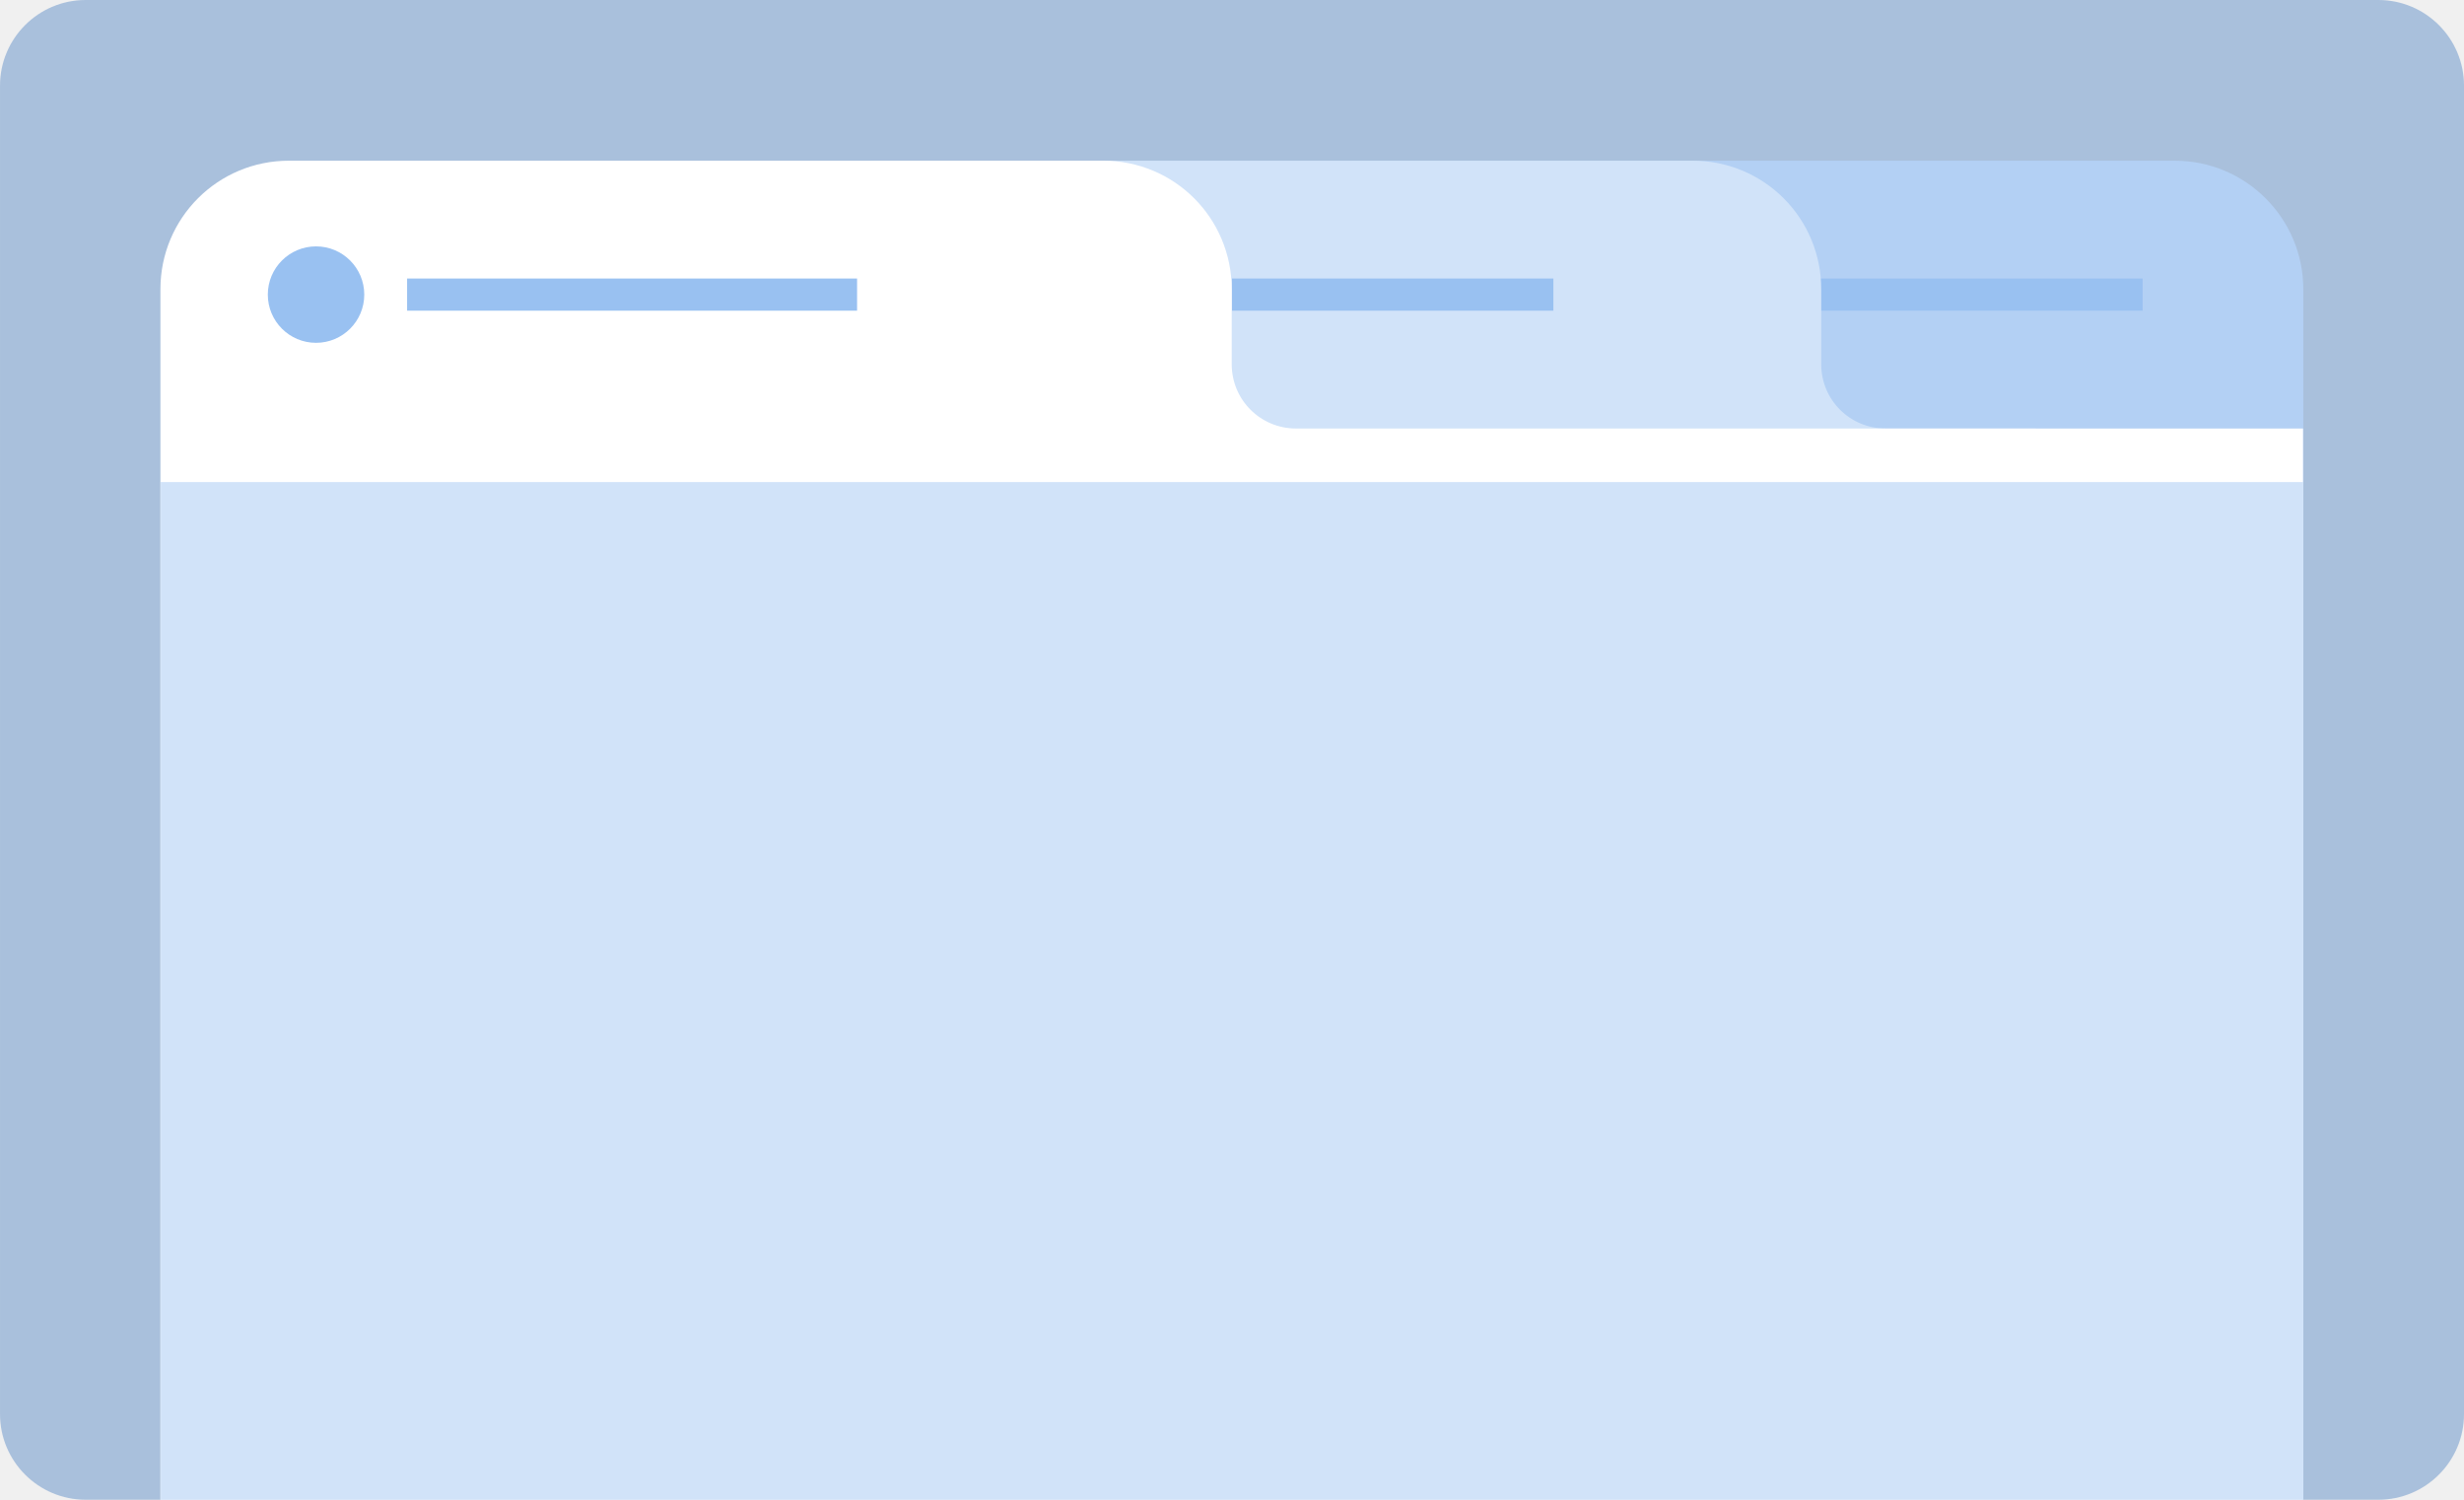
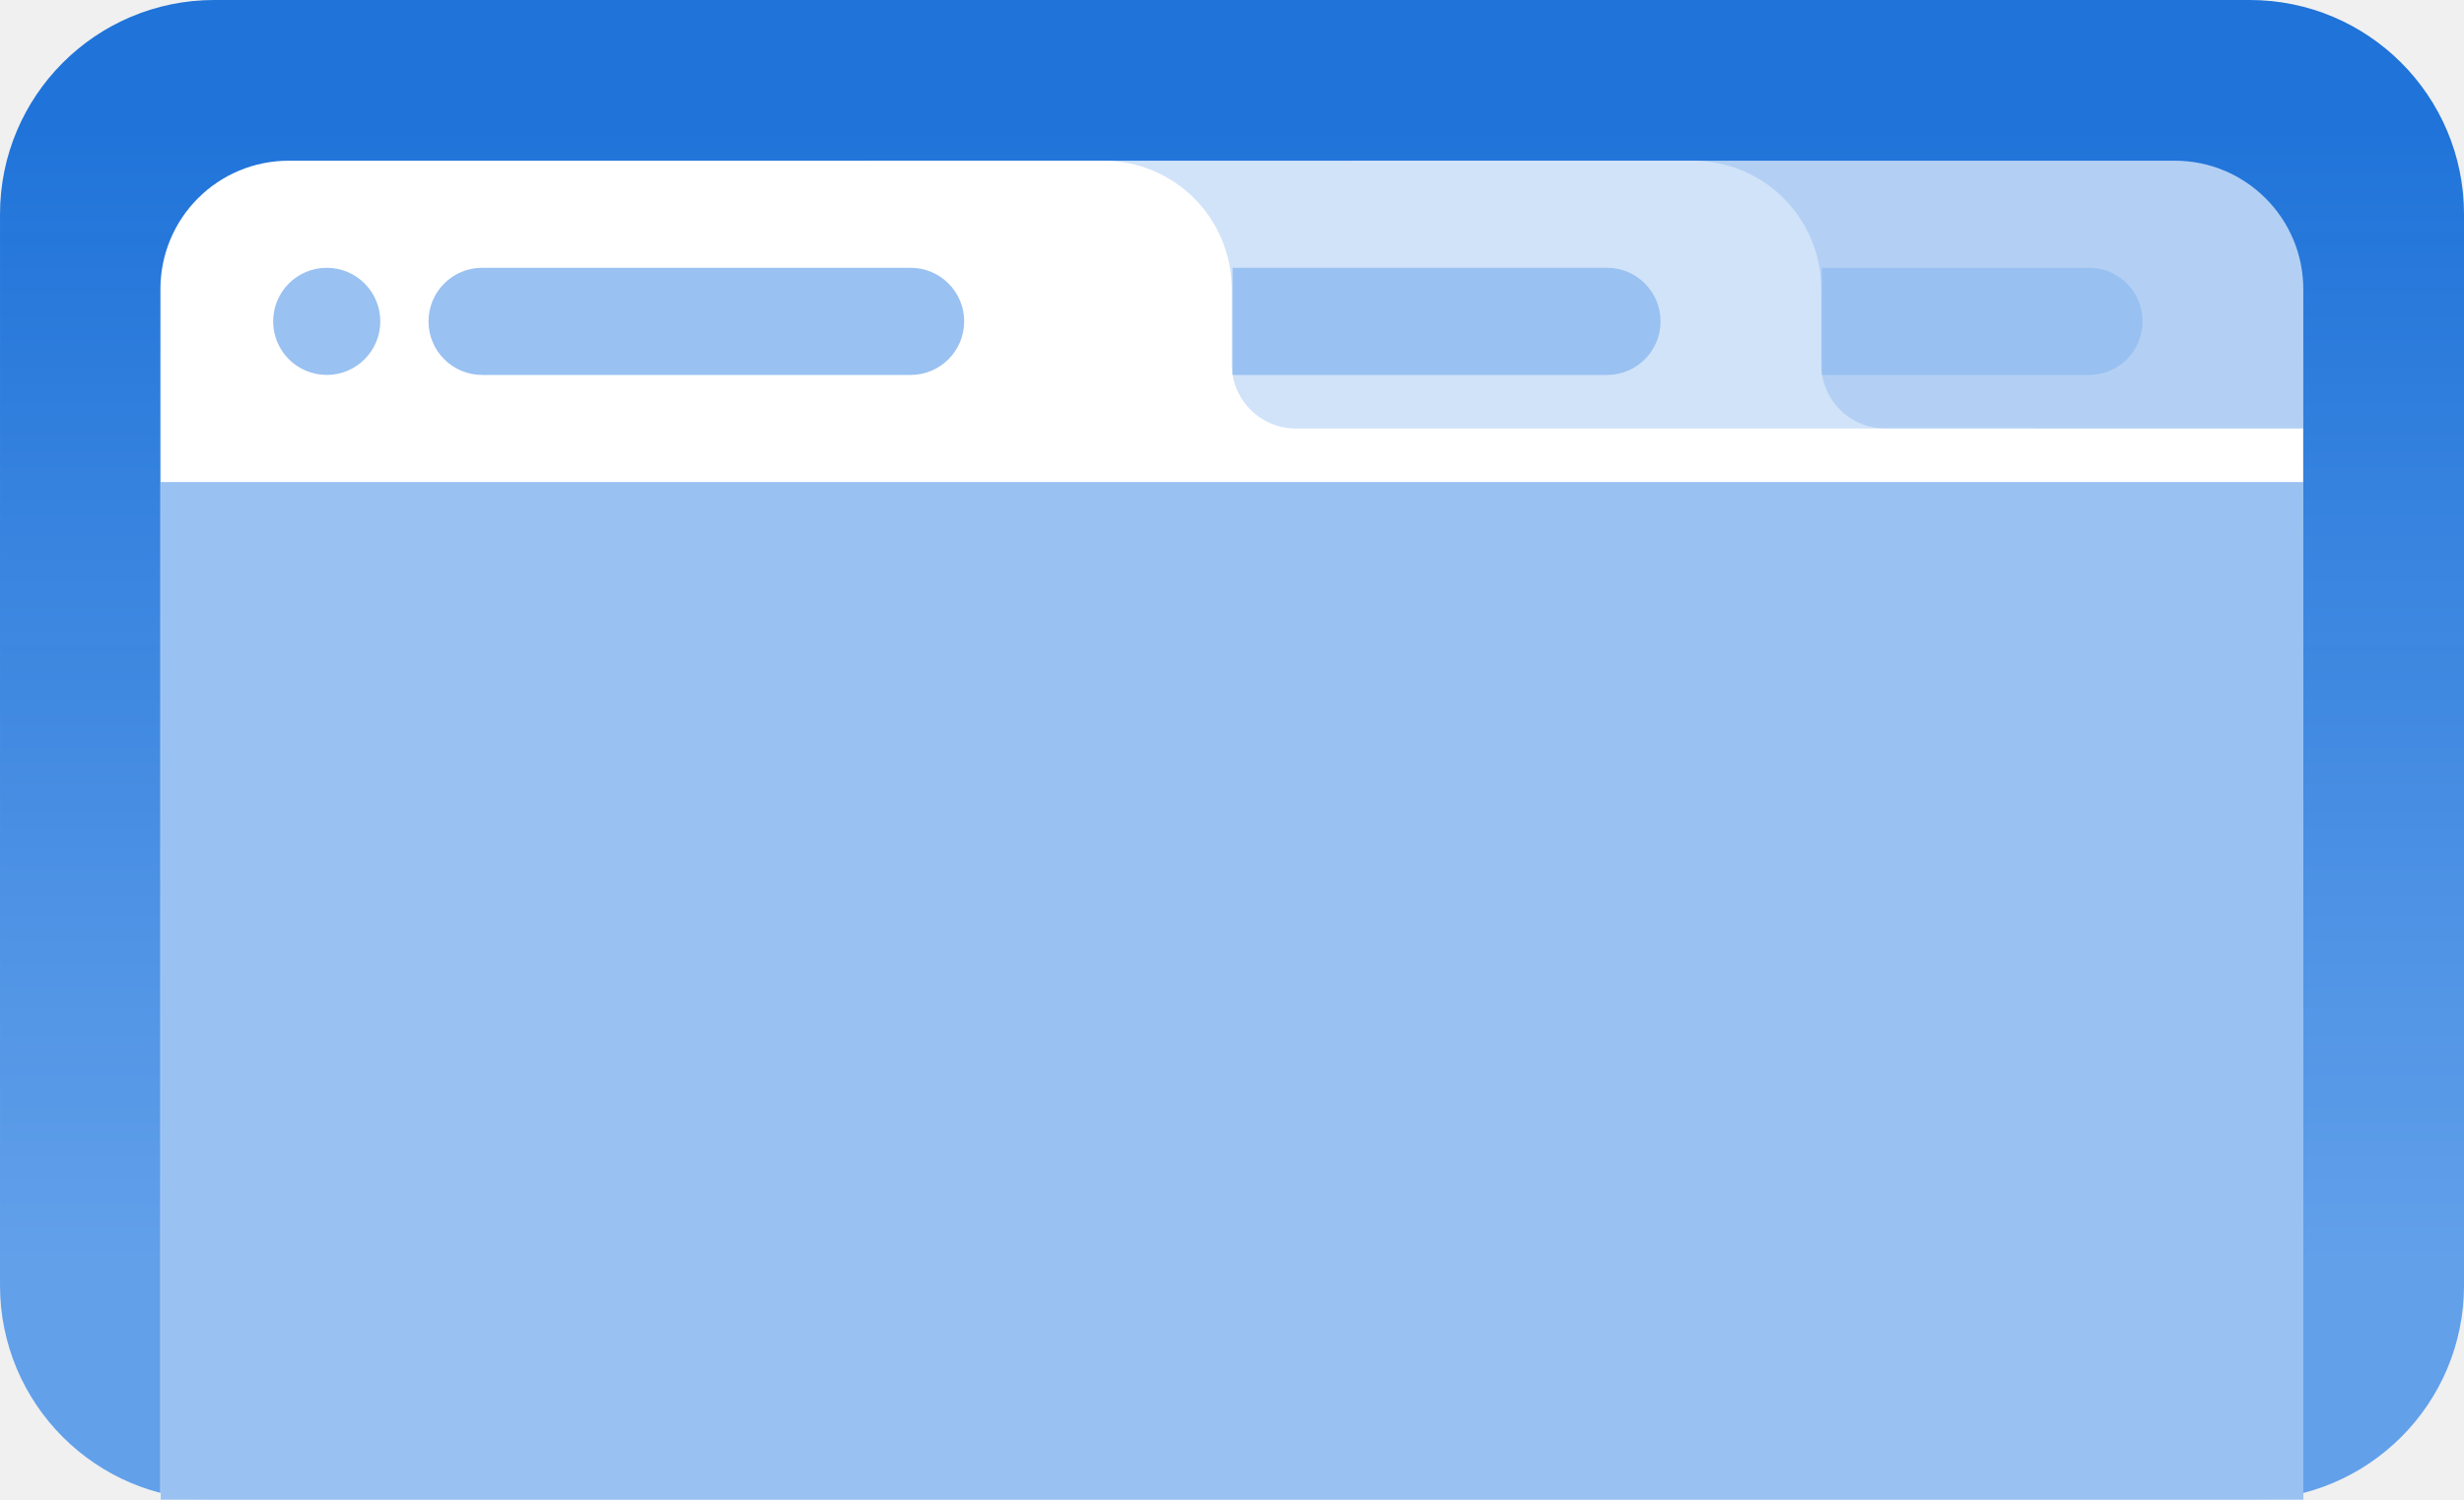
- <svg xmlns="http://www.w3.org/2000/svg" height="140" width="230" version="1.1" id="svg27891">
-   <defs id="defs27895" />
-   <rect style="fill:#1a5fb4;stroke:none;stroke-width:18;stroke-linecap:round;stroke-dashoffset:26.4;font-variation-settings:normal;opacity:1;vector-effect:none;fill-opacity:0.33;stroke-linejoin:miter;stroke-miterlimit:4;stroke-dasharray:none;stroke-opacity:1;-inkscape-stroke:none;stop-color:#000000;stop-opacity:1" width="230" height="140" x=".001" ry="8" rx="8" id="rect27873" />
+ <svg xmlns="http://www.w3.org/2000/svg" xmlns:xlink="http://www.w3.org/1999/xlink" height="140" width="230" version="1.1" id="svg27891">
+   <defs id="defs27895">
+     <linearGradient id="linearGradient2">
+       <stop style="stop-color:#1c71d8;stop-opacity:0.989;" offset="0" id="stop2" />
+       <stop style="stop-color:#62a0ea;stop-opacity:1" offset="1" id="stop3" />
+     </linearGradient>
+     <linearGradient xlink:href="#linearGradient2" id="linearGradient3" x1="120" y1="10" x2="120" y2="117.818" gradientUnits="userSpaceOnUse" />
+   </defs>
+   <rect style="font-variation-settings:normal;opacity:1;vector-effect:none;fill:url(#linearGradient3);fill-opacity:1;stroke:none;stroke-width:18;stroke-linecap:round;stroke-linejoin:miter;stroke-miterlimit:4;stroke-dasharray:none;stroke-dashoffset:26.4;stroke-opacity:1;-inkscape-stroke:none;stop-color:#000000;stop-opacity:1" width="230" height="140" x="0.001" ry="20" rx="20" id="rect27873" y="0" />
  <g transform="translate(-2810 -430) scale(3.77953)" id="g27889">
    <rect style="fill:#b3d0f4;fill-opacity:1;stroke:none;stroke-width:4.762;stroke-linecap:round;stroke-dashoffset:26.4" width="26.458" height="29.104" x="773.906" y="-146.844" ry="3.175" rx="3.175" transform="scale(1 -1)" id="rect27875" />
-     <path style="fill:#99c1f1;fill-opacity:1;stroke-width:1.058;stroke-linecap:round;stroke-linejoin:round;stroke-dashoffset:26.4" d="M785.283 120.65h11.113v.794h-11.113z" id="path27877" />
    <path style="fill:#d1e3f9;fill-opacity:1;stroke:none;stroke-width:4.763;stroke-linecap:round;stroke-dashoffset:26.4" d="M765.175 117.74a3.168 3.168 0 0 0-3.175 3.175v14.816a3.168 3.168 0 0 0 3.175 3.175h28.575v-14.552h-3.704c-.88 0-1.588-.708-1.588-1.587v-1.852a3.168 3.168 0 0 0-3.175-3.175z" id="path27879" />
    <path style="fill:#fff;fill-opacity:1;stroke:none;stroke-width:18;stroke-linecap:round;stroke-dashoffset:26.4" d="M2277 65c-6.648 0-12 5.352-12 12v113h200V90h-94c-3.324 0-6-2.676-6-6v-7c0-6.648-5.352-12-12-12z" transform="translate(148.167 100.542) scale(.26458)" id="path27881" />
-     <circle style="fill:#99c1f1;fill-opacity:1;stroke:none;stroke-width:1.058;stroke-linecap:round;stroke-linejoin:round;stroke-dashoffset:26.4;stroke-opacity:1" cx="751.284" cy="121.047" r="1.191" id="circle27883" />
-     <path style="fill:#99c1f1;fill-opacity:1;stroke-width:1.058;stroke-linecap:round;stroke-linejoin:round;stroke-dashoffset:26.4" d="M753.533 120.65h11.113v.794h-11.113zm20.373 0h7.937v.794h-7.937z" id="path27885" />
-     <path style="fill:#d1e3f9;fill-opacity:1;stroke-width:1.058;stroke-linecap:round;stroke-linejoin:round;stroke-dashoffset:26.4" d="M747.448 125.677h52.917v25.135h-52.917z" id="path27887" />
+     <circle style="fill:#99c1f1;fill-opacity:1;stroke:none;stroke-width:1.058;stroke-linecap:round;stroke-linejoin:round;stroke-dashoffset:26.4;stroke-opacity:1" cx="751.548" cy="121.708" r="1.323" id="circle27883" />
+     <path style="fill:#99c1f1;fill-opacity:1;stroke-width:1.058;stroke-linecap:round;stroke-linejoin:round;stroke-dashoffset:26.4" d="M747.448 125.677h52.917v25.135h-52.917z" id="path27887" />
  </g>
+   <rect style="fill:#99c1f1;fill-opacity:0.989;stroke-width:18;stroke-linecap:round;stroke-dashoffset:26.4;-inkscape-stroke:none;paint-order:markers stroke fill" id="rect1" width="50" height="10" x="40" y="25" rx="5" ry="5" />
+   <path id="rect2" style="fill:#99c1f1;fill-opacity:0.989;stroke-width:18;stroke-linecap:round;stroke-dashoffset:26.4;paint-order:markers stroke fill" d="M 115.056,25 H 150 c 2.77,0 5,2.23 5,5 0,2.77 -2.23,5 -5,5 h -34.944 z" />
+   <path id="path2" style="fill:#99c1f1;fill-opacity:0.989;stroke-width:18;stroke-linecap:round;stroke-dashoffset:26.4;paint-order:markers stroke fill" d="M 170.056,25 H 195 c 2.77,0 5,2.23 5,5 0,2.77 -2.23,5 -5,5 h -24.944 z" />
</svg>
